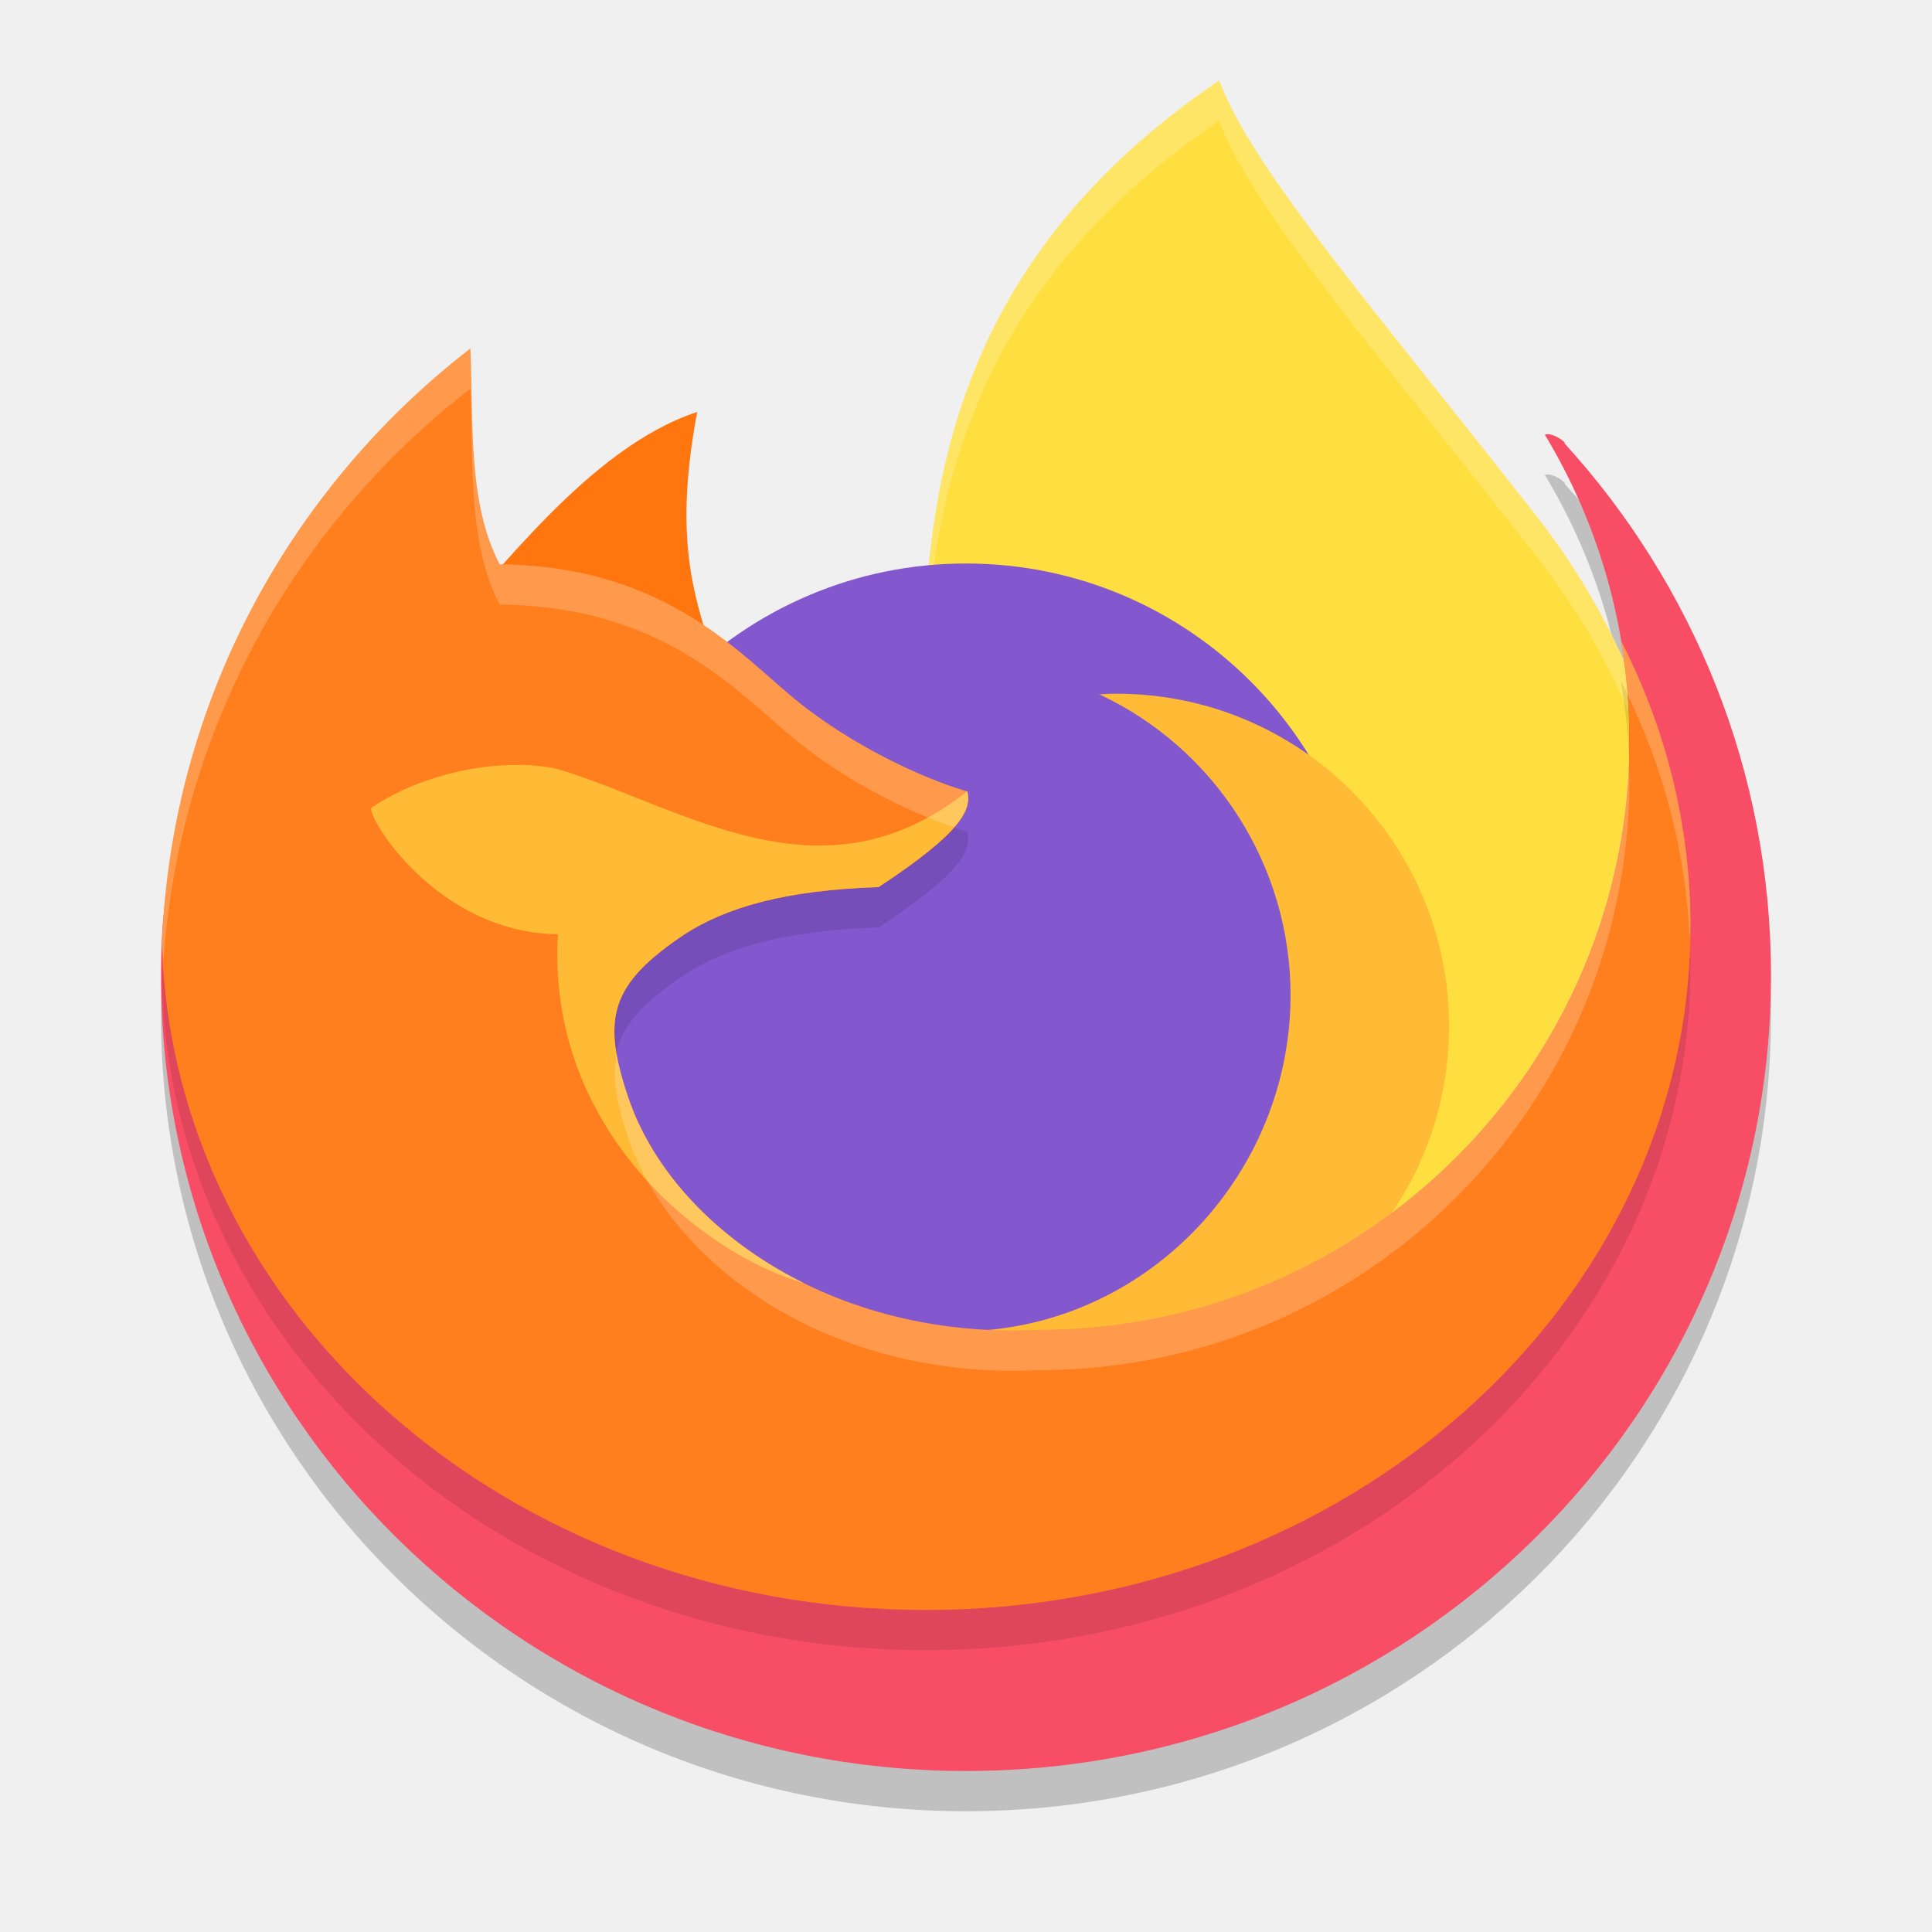
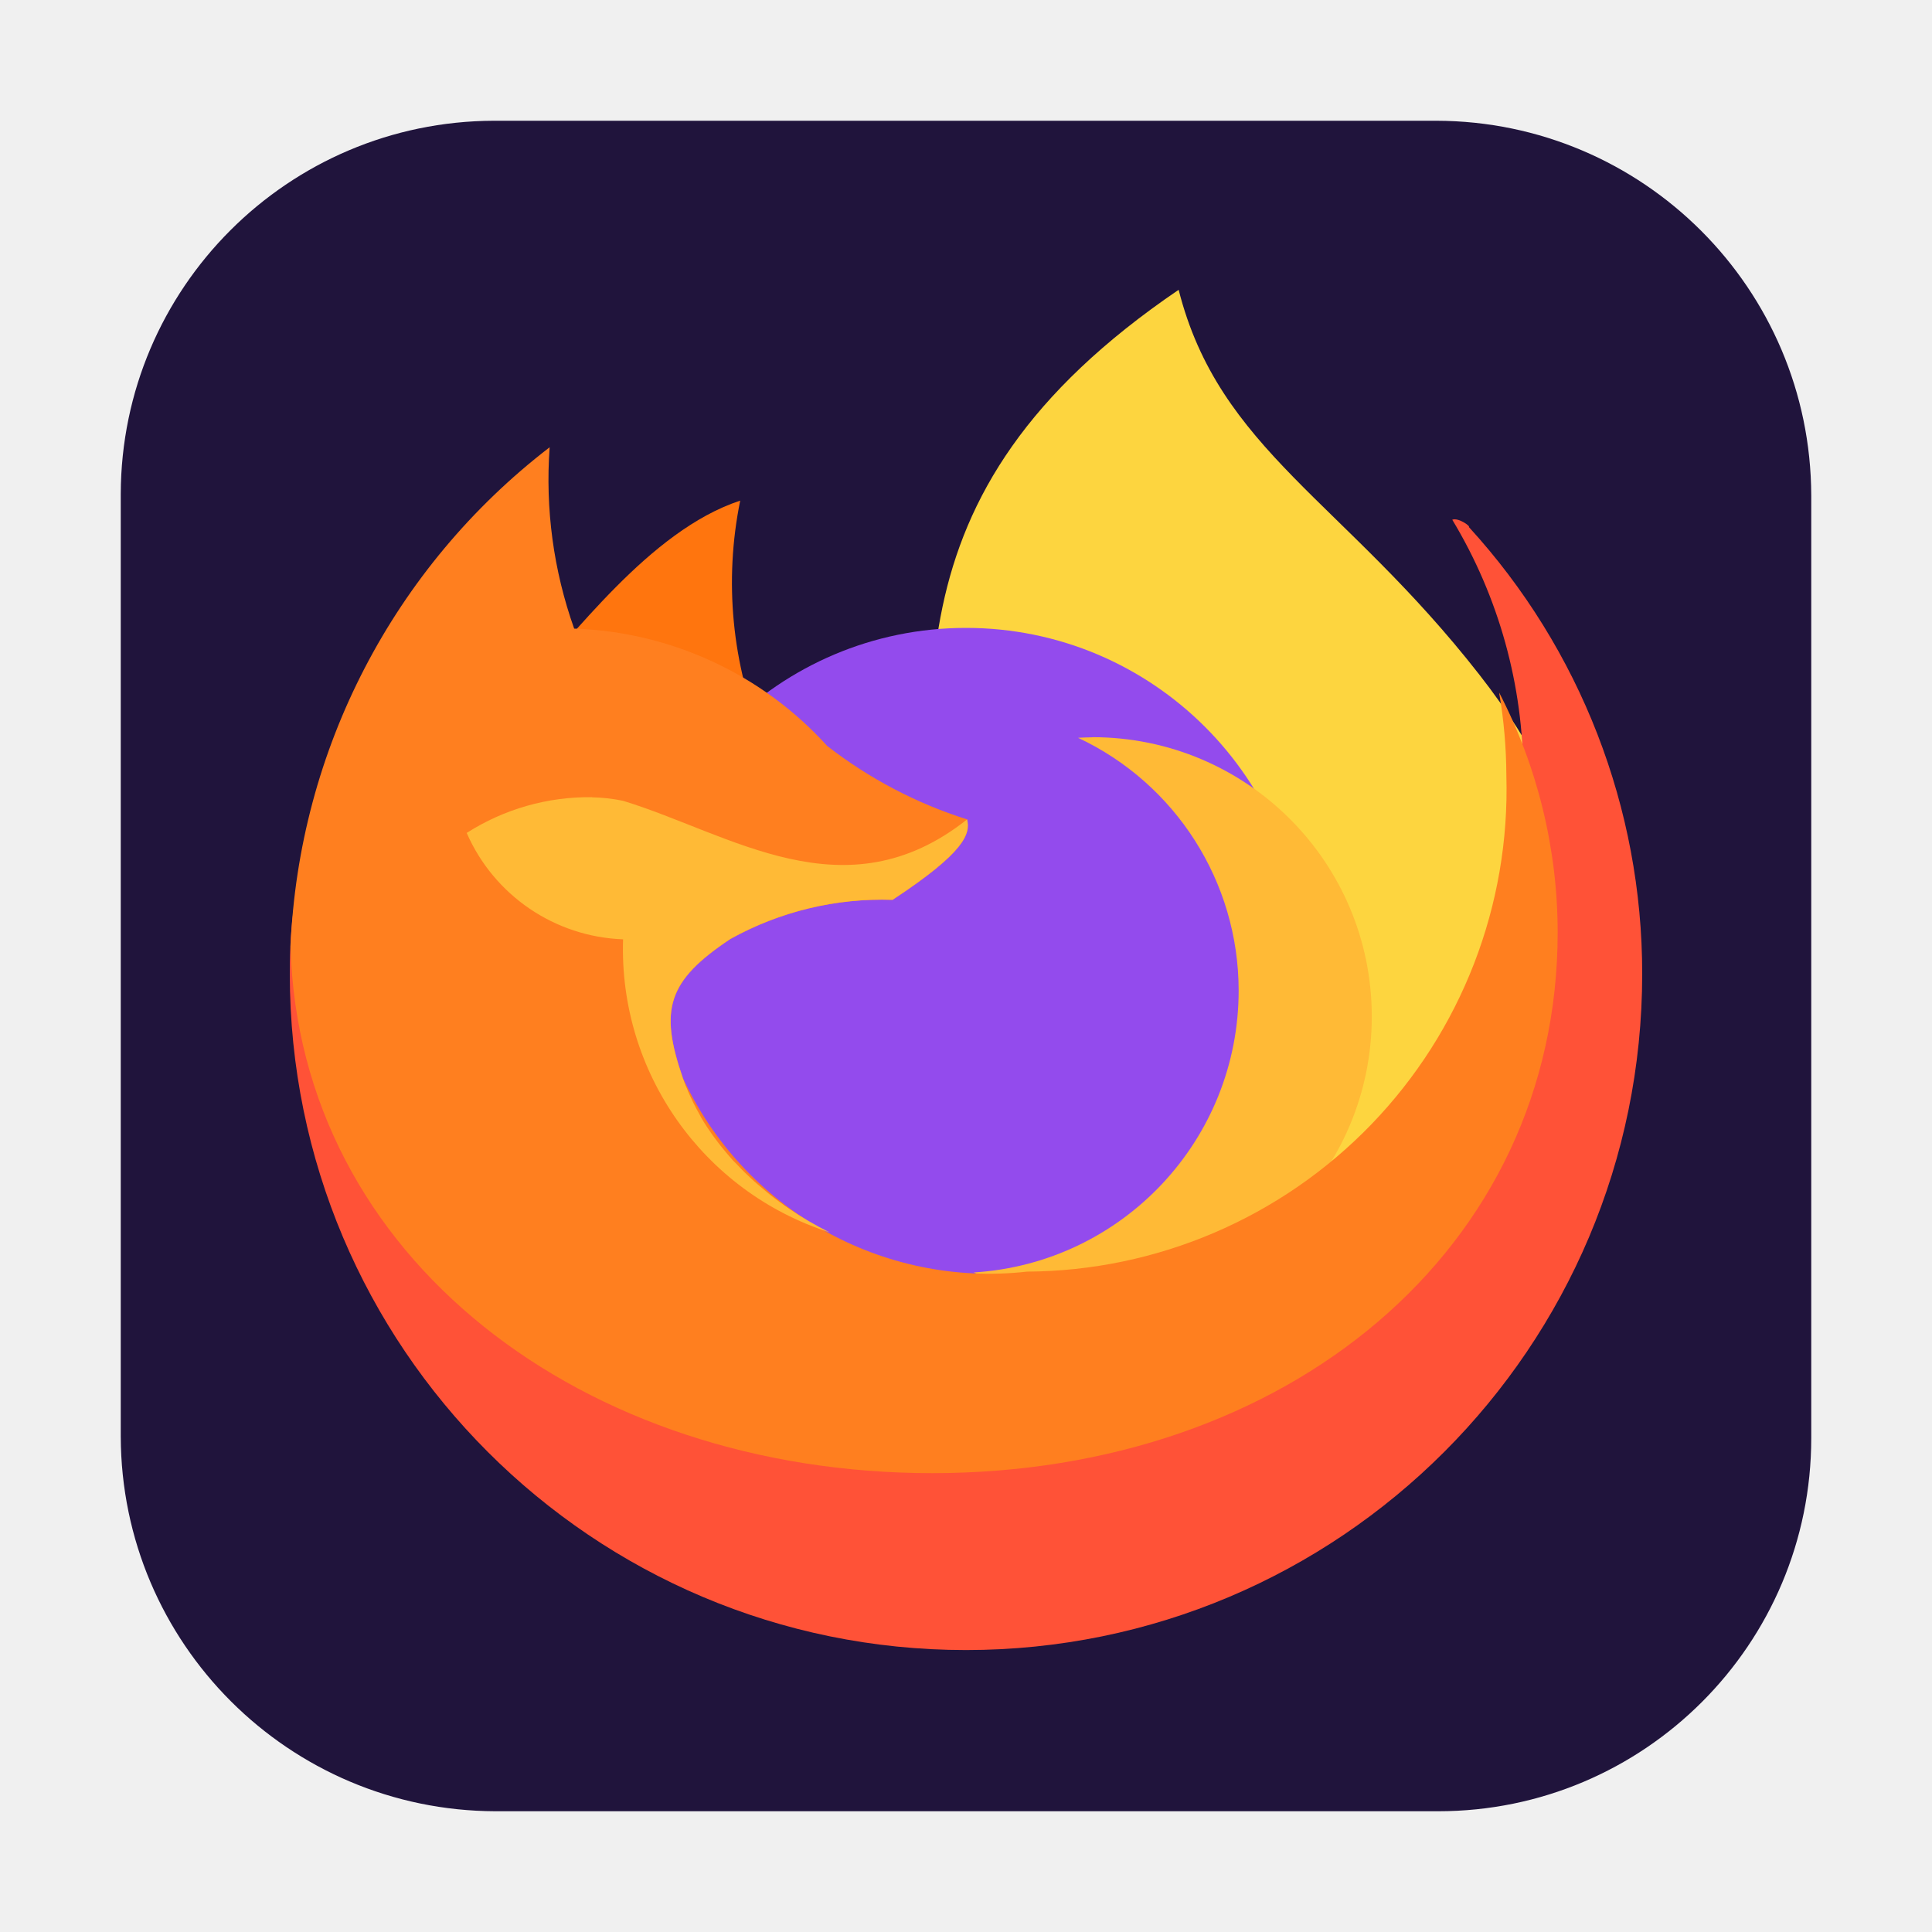
- <svg xmlns="http://www.w3.org/2000/svg" width="48" height="48" version="1">
-   <path style="opacity:0.2" d="M 11.384,17.907 C 6.705,21.525 4,18.908 4,25.234 4,36.15 12.954,45 24,45 c 11.046,0 20,-8.85 20,-19.766 0,-5.082 -1.941,-9.717 -5.13,-13.219 0.071,-0.003 -0.298,-0.287 -0.489,-0.216 1.333,2.21 2.101,4.8 2.101,7.569 0,8.104 -4.507,16.132 -12.61,16.132 -5.205,0.253 -12.138,-3.075 -13.206,-6.189 -0.689,-2.009 -0.515,-4.265 1.359,-5.514 1.017,-0.646 2.501,-1.284 4.848,-1.358 2.144,-1.41 1.101,-1.25 0.998,-1.676 -0.666,-0.182 -1.848,-0.434 -3.48,-1.718 -1.446,-1.138 -2.117,-1.569 -6.33,-1.609 -0.796,-1.533 -0.597,2.292 -0.675,0.472 z" />
-   <path style="fill:#ffde3f" d="m 30.289,2 c 0.844,2.246 3.895,5.714 7.919,10.868 3.408,4.365 3.799,9.235 5.059,13.614 L 33.797,34.632 23.1,23.651 C 23.052,16.351 21.3,8.11 30.289,2 Z" />
-   <path style="opacity:0.2;fill:#ffffff" d="M 30.289 2 C 23.744 6.449 22.898 12.026 22.938 17.549 C 23.018 12.357 24.139 7.18 30.289 3 C 31.133 5.246 34.185 8.713 38.209 13.867 C 41.408 17.965 41.954 22.503 43.051 26.666 L 43.266 26.48 C 42.006 22.102 41.617 17.232 38.209 12.867 C 34.185 7.713 31.133 4.246 30.289 2 z" />
-   <path style="fill:#ff750e" d="m 10.956,15.714 c 1.389,-1.379 3.658,-4.589 6.365,-5.479 -0.727,3.876 0.216,5.108 0.685,7.09 L 13.655,16.197 Z" />
-   <circle style="fill:#8357cd" cx="24" cy="24" r="10" />
-   <path style="fill:#ffba36" d="m 27.739,17.235 c -0.142,0.001 -0.284,0.006 -0.426,0.015 2.896,1.36 4.747,4.269 4.751,7.468 -0.002,4.396 -3.446,8.121 -7.836,8.348 1.098,0.519 2.296,0.69 3.511,0.693 4.563,4.1e-5 8.262,-3.699 8.262,-8.262 4.1e-5,-4.563 -3.699,-8.262 -8.262,-8.262 z" />
-   <path id="ellipse841" style="fill:#f74e66" d="M 11.384,16.907 C 6.705,20.525 4,17.908 4,24.234 4,35.15 12.954,44 24,44 c 11.046,0 20,-8.85 20,-19.766 0,-5.082 -1.941,-9.717 -5.13,-13.219 0.071,-0.003 -0.298,-0.287 -0.489,-0.216 1.333,2.21 2.101,4.8 2.101,7.569 0,8.104 -4.507,16.132 -12.61,16.132 -5.205,0.253 -12.138,-3.075 -13.206,-6.189 -0.689,-2.009 -0.515,-4.265 1.359,-5.514 1.017,-0.646 2.501,-1.284 4.848,-1.358 2.144,-1.41 1.101,-1.25 0.998,-1.676 -0.666,-0.182 -1.848,-0.434 -3.48,-1.718 -1.446,-1.138 -2.117,-1.569 -6.33,-1.609 -0.796,-1.533 -0.597,2.292 -0.675,0.472 z" />
-   <path style="opacity:0.1" d="M 11.686,9.658 C 7.207,13.121 4.268,18.432 4.023,24.428 4.28,33.617 12.668,41 23,41 c 10.493,0 19,-7.611 19,-17 0,-2.53 -0.622,-4.93 -1.73,-7.088 0.135,0.799 0.213,1.617 0.213,2.455 0,8.104 -6.57,14.674 -14.674,14.674 -5.205,0.253 -9.12,-2.623 -10.188,-5.736 -0.689,-2.009 -0.463,-2.857 1.41,-4.105 1.017,-0.646 2.45,-1.083 4.797,-1.158 2.144,-1.41 2.308,-1.952 2.205,-2.379 -0.666,-0.182 -2.503,-0.887 -4.135,-2.172 C 18.453,17.352 16.625,15.059 12.412,15.02 11.616,13.487 11.764,11.478 11.686,9.658 Z" />
-   <path style="fill:#ff7f1f" d="M 11.686,8.658 C 7.207,12.121 4.268,17.432 4.023,23.428 4.28,32.617 12.668,40 23,40 c 10.493,0 19,-7.611 19,-17 0,-2.53 -0.622,-4.93 -1.73,-7.088 0.135,0.799 0.213,1.617 0.213,2.455 0,8.104 -6.57,14.674 -14.674,14.674 -5.205,0.253 -9.12,-2.623 -10.188,-5.736 -0.689,-2.009 -0.463,-2.857 1.41,-4.105 1.017,-0.646 2.45,-1.083 4.797,-1.158 2.144,-1.41 2.308,-1.952 2.205,-2.379 -0.666,-0.182 -2.503,-0.887 -4.135,-2.172 C 18.453,16.352 16.625,14.059 12.412,14.02 11.616,12.487 11.764,10.478 11.686,8.658 Z" />
-   <path style="fill:#ffba36" d="m 12.936,19.006 c -1.361,-0.03 -2.793,0.437 -3.703,1.058 -0.163,0.163 1.585,3.114 4.627,3.146 -0.282,4.907 3.641,7.958 6.107,8.668 l 7.48e-4,-0.002 c -6.54e-4,-3.36e-4 -0.001,-7.57e-4 -0.002,-0.001 -0.199,-0.099 -0.392,-0.202 -0.58,-0.31 -0.018,-0.01 -0.035,-0.02 -0.052,-0.031 -0.105,-0.061 -0.208,-0.124 -0.31,-0.189 -0.02,-0.013 -0.04,-0.025 -0.06,-0.038 -0.102,-0.065 -0.201,-0.132 -0.299,-0.2 -0.015,-0.011 -0.031,-0.021 -0.046,-0.032 -0.056,-0.04 -0.112,-0.079 -0.167,-0.12 -0.108,-0.079 -0.213,-0.16 -0.316,-0.243 -0.024,-0.02 -0.049,-0.039 -0.073,-0.059 -0.073,-0.06 -0.144,-0.12 -0.215,-0.181 -0.034,-0.03 -0.068,-0.06 -0.102,-0.09 -0.049,-0.044 -0.097,-0.088 -0.144,-0.132 -0.046,-0.043 -0.091,-0.086 -0.136,-0.13 -0.037,-0.036 -0.073,-0.072 -0.109,-0.108 -0.052,-0.053 -0.104,-0.106 -0.154,-0.16 -9.72e-4,-0.001 -0.002,-0.002 -0.003,-0.003 -0.031,-0.033 -0.062,-0.067 -0.092,-0.1 -0.043,-0.047 -0.085,-0.095 -0.127,-0.143 -0.033,-0.038 -0.065,-0.075 -0.097,-0.114 -0.042,-0.051 -0.084,-0.102 -0.124,-0.153 -0.023,-0.029 -0.046,-0.058 -0.069,-0.087 -0.051,-0.066 -0.1,-0.133 -0.149,-0.2 -0.019,-0.027 -0.038,-0.053 -0.057,-0.08 -0.05,-0.071 -0.099,-0.143 -0.146,-0.216 -0.013,-0.02 -0.025,-0.04 -0.038,-0.06 -0.047,-0.073 -0.093,-0.147 -0.136,-0.221 -0.009,-0.016 -0.018,-0.032 -0.027,-0.047 -0.044,-0.076 -0.086,-0.153 -0.127,-0.23 -0.007,-0.014 -0.015,-0.028 -0.023,-0.043 -0.042,-0.082 -0.083,-0.164 -0.121,-0.246 -0.008,-0.017 -0.016,-0.035 -0.024,-0.052 -0.038,-0.083 -0.074,-0.165 -0.107,-0.249 -0.005,-0.013 -0.01,-0.026 -0.016,-0.04 -0.035,-0.088 -0.069,-0.177 -0.099,-0.266 -0.689,-2.009 -0.464,-2.857 1.409,-4.106 1.017,-0.646 2.451,-1.082 4.797,-1.157 2.144,-1.41 2.308,-1.954 2.205,-2.381 -3.616,2.866 -6.993,0.423 -10.173,-0.552 -0.299,-0.064 -0.61,-0.097 -0.924,-0.104 z" />
-   <path style="opacity:0.2;fill:#ffffff" d="M 11.686 8.658 C 7.207 12.121 4.268 17.432 4.023 23.428 C 4.028 23.579 4.052 23.726 4.061 23.877 C 4.457 18.108 7.346 13.014 11.686 9.658 C 11.764 11.478 11.616 13.487 12.412 15.02 C 16.625 15.059 18.453 17.352 19.898 18.49 C 21.338 19.623 22.889 20.28 23.703 20.551 C 24.046 20.153 24.087 19.887 24.033 19.662 C 23.367 19.48 21.531 18.775 19.898 17.49 C 18.453 16.352 16.625 14.059 12.412 14.02 C 11.616 12.487 11.764 10.478 11.686 8.658 z M 40.27 15.912 C 40.344 16.352 40.395 16.799 40.432 17.25 C 41.345 19.134 41.89 21.192 41.98 23.355 C 41.983 23.236 42 23.12 42 23 C 42 20.47 41.378 18.07 40.27 15.912 z M 40.459 18.84 C 40.207 26.723 33.753 33.041 25.809 33.041 C 20.604 33.294 16.688 30.418 15.621 27.305 C 15.476 26.88 15.381 26.517 15.324 26.182 C 15.204 26.753 15.315 27.411 15.621 28.305 C 16.688 31.418 20.604 34.294 25.809 34.041 C 33.912 34.041 40.482 27.471 40.482 19.367 C 40.482 19.189 40.466 19.016 40.459 18.84 z" />
+ <svg xmlns="http://www.w3.org/2000/svg" height="16px" width="16px" id="svg6" viewBox="0 0 16 16">
+   <defs>
+     <style>.cls-1{fill:#20143c;}.cls-2{fill:#fdd53f;}.cls-3{fill:#ff750e;}.cls-4{fill:#934bed;}.cls-5{fill:#ffba36;}.cls-6{fill:#ff5237;}.cls-7{fill:#ff7f1f;}</style>
+   </defs>
+   <g id="layer1">
+     <path id="rect51" class="cls-1" d="M4.09,1h7.806A3.112,3.112,0,0,1,15,4.103V11.91A3.09,3.09,0,0,1,11.91,15H4.103A3.112,3.112,0,0,1,1,11.897V4.09A3.099,3.099,0,0,1,4.09,1Z" />
+     <path class="cls-2" d="M9.761,2.4c.336,1.326,1.364,1.745,2.491,3.188.954,1.222.79,1.881,1.143,3.107L10.743,10.977,7.748,7.902C7.734,5.858,7.244,4.111,9.761,2.4Z" />
+     <path class="cls-3" d="M4.348,5.68c.389-.386,1.024-1.285,1.782-1.534a3.406,3.406,0,0,0,.192,1.985L5.104,5.815Z" />
+     <circle class="cls-4" cx="8" cy="8" r="2.8" />
+     <path class="cls-5" d="M9.047,6.106q-.06.001-.119.004a2.313,2.313,0,0,1,1.33,2.091,2.339,2.339,0,0,1-2.194,2.337,2.288,2.288,0,0,0,.983.194,2.313,2.313,0,1,0,0-4.627Z" />
+     <path id="ellipse841" class="cls-6" d="M4.467,6.014C3.157,7.027,2.4,6.294,2.4,8.065a5.6,5.6,0,0,0,11.2,0,5.478,5.478,0,0,0-1.436-3.701c.02-.001-.084-.08-.137-.06a4.089,4.089,0,0,1,.588,2.119c0,2.269-1.262,4.517-3.531,4.517-1.457.071-3.399-.861-3.698-1.733a1.268,1.268,0,0,1,.38-1.544,2.582,2.582,0,0,1,1.357-.38c.6-.395.308-.35.279-.469a2.367,2.367,0,0,1-.975-.481c-.405-.319-.593-.439-1.772-.45C4.434,5.453,4.489,6.524,4.467,6.014Z" />
+     <path class="cls-7" d="M4.552,3.704A5.504,5.504,0,0,0,2.406,7.84C2.478,10.413,4.827,12.2,7.72,12.2c2.938,0,5.18-1.851,5.18-4.48a4.326,4.326,0,0,0-.485-1.985,4.12,4.12,0,0,1,.06.687,3.992,3.992,0,0,1-3.969,4.109A2.798,2.798,0,0,1,5.654,8.925c-.193-.562-.13-.8.395-1.149a2.587,2.587,0,0,1,1.343-.324c.6-.395.646-.547.617-.666a3.712,3.712,0,0,1-1.158-.608,2.96,2.96,0,0,0-2.096-.972A3.681,3.681,0,0,1,4.552,3.704Z" />
+     <path class="cls-5" d="M4.902,6.602a1.882,1.882,0,0,0-1.037.296,1.472,1.472,0,0,0,1.295.881,2.465,2.465,0,0,0,1.71,2.427l0-.001-.001,0q-.083-.041-.162-.087L6.693,10.11q-.044-.026-.087-.053L6.59,10.046q-.043-.027-.084-.056l-.013-.009-.047-.034q-.045-.033-.088-.068l-.02-.017c-.02-.017-.04-.034-.06-.051l-.029-.025-.04-.037-.038-.036-.03-.03-.043-.045-.001-.001L6.07,9.61l-.035-.04-.027-.032L5.973,9.495l-.019-.024c-.014-.018-.028-.037-.042-.056l-.016-.022q-.021-.03-.041-.06l-.011-.017c-.013-.021-.026-.041-.038-.062L5.799,9.24c-.012-.021-.024-.043-.035-.064l-.006-.012q-.018-.034-.034-.069l-.007-.015c-.011-.023-.021-.046-.03-.07L5.682,9q-.015-.037-.028-.075c-.193-.562-.13-.8.395-1.149a2.589,2.589,0,0,1,1.343-.324c.6-.395.646-.547.617-.666-1.012.802-1.958.118-2.849-.154a1.383,1.383,0,0,0-.259-.029Z" />
+   </g>
</svg>
